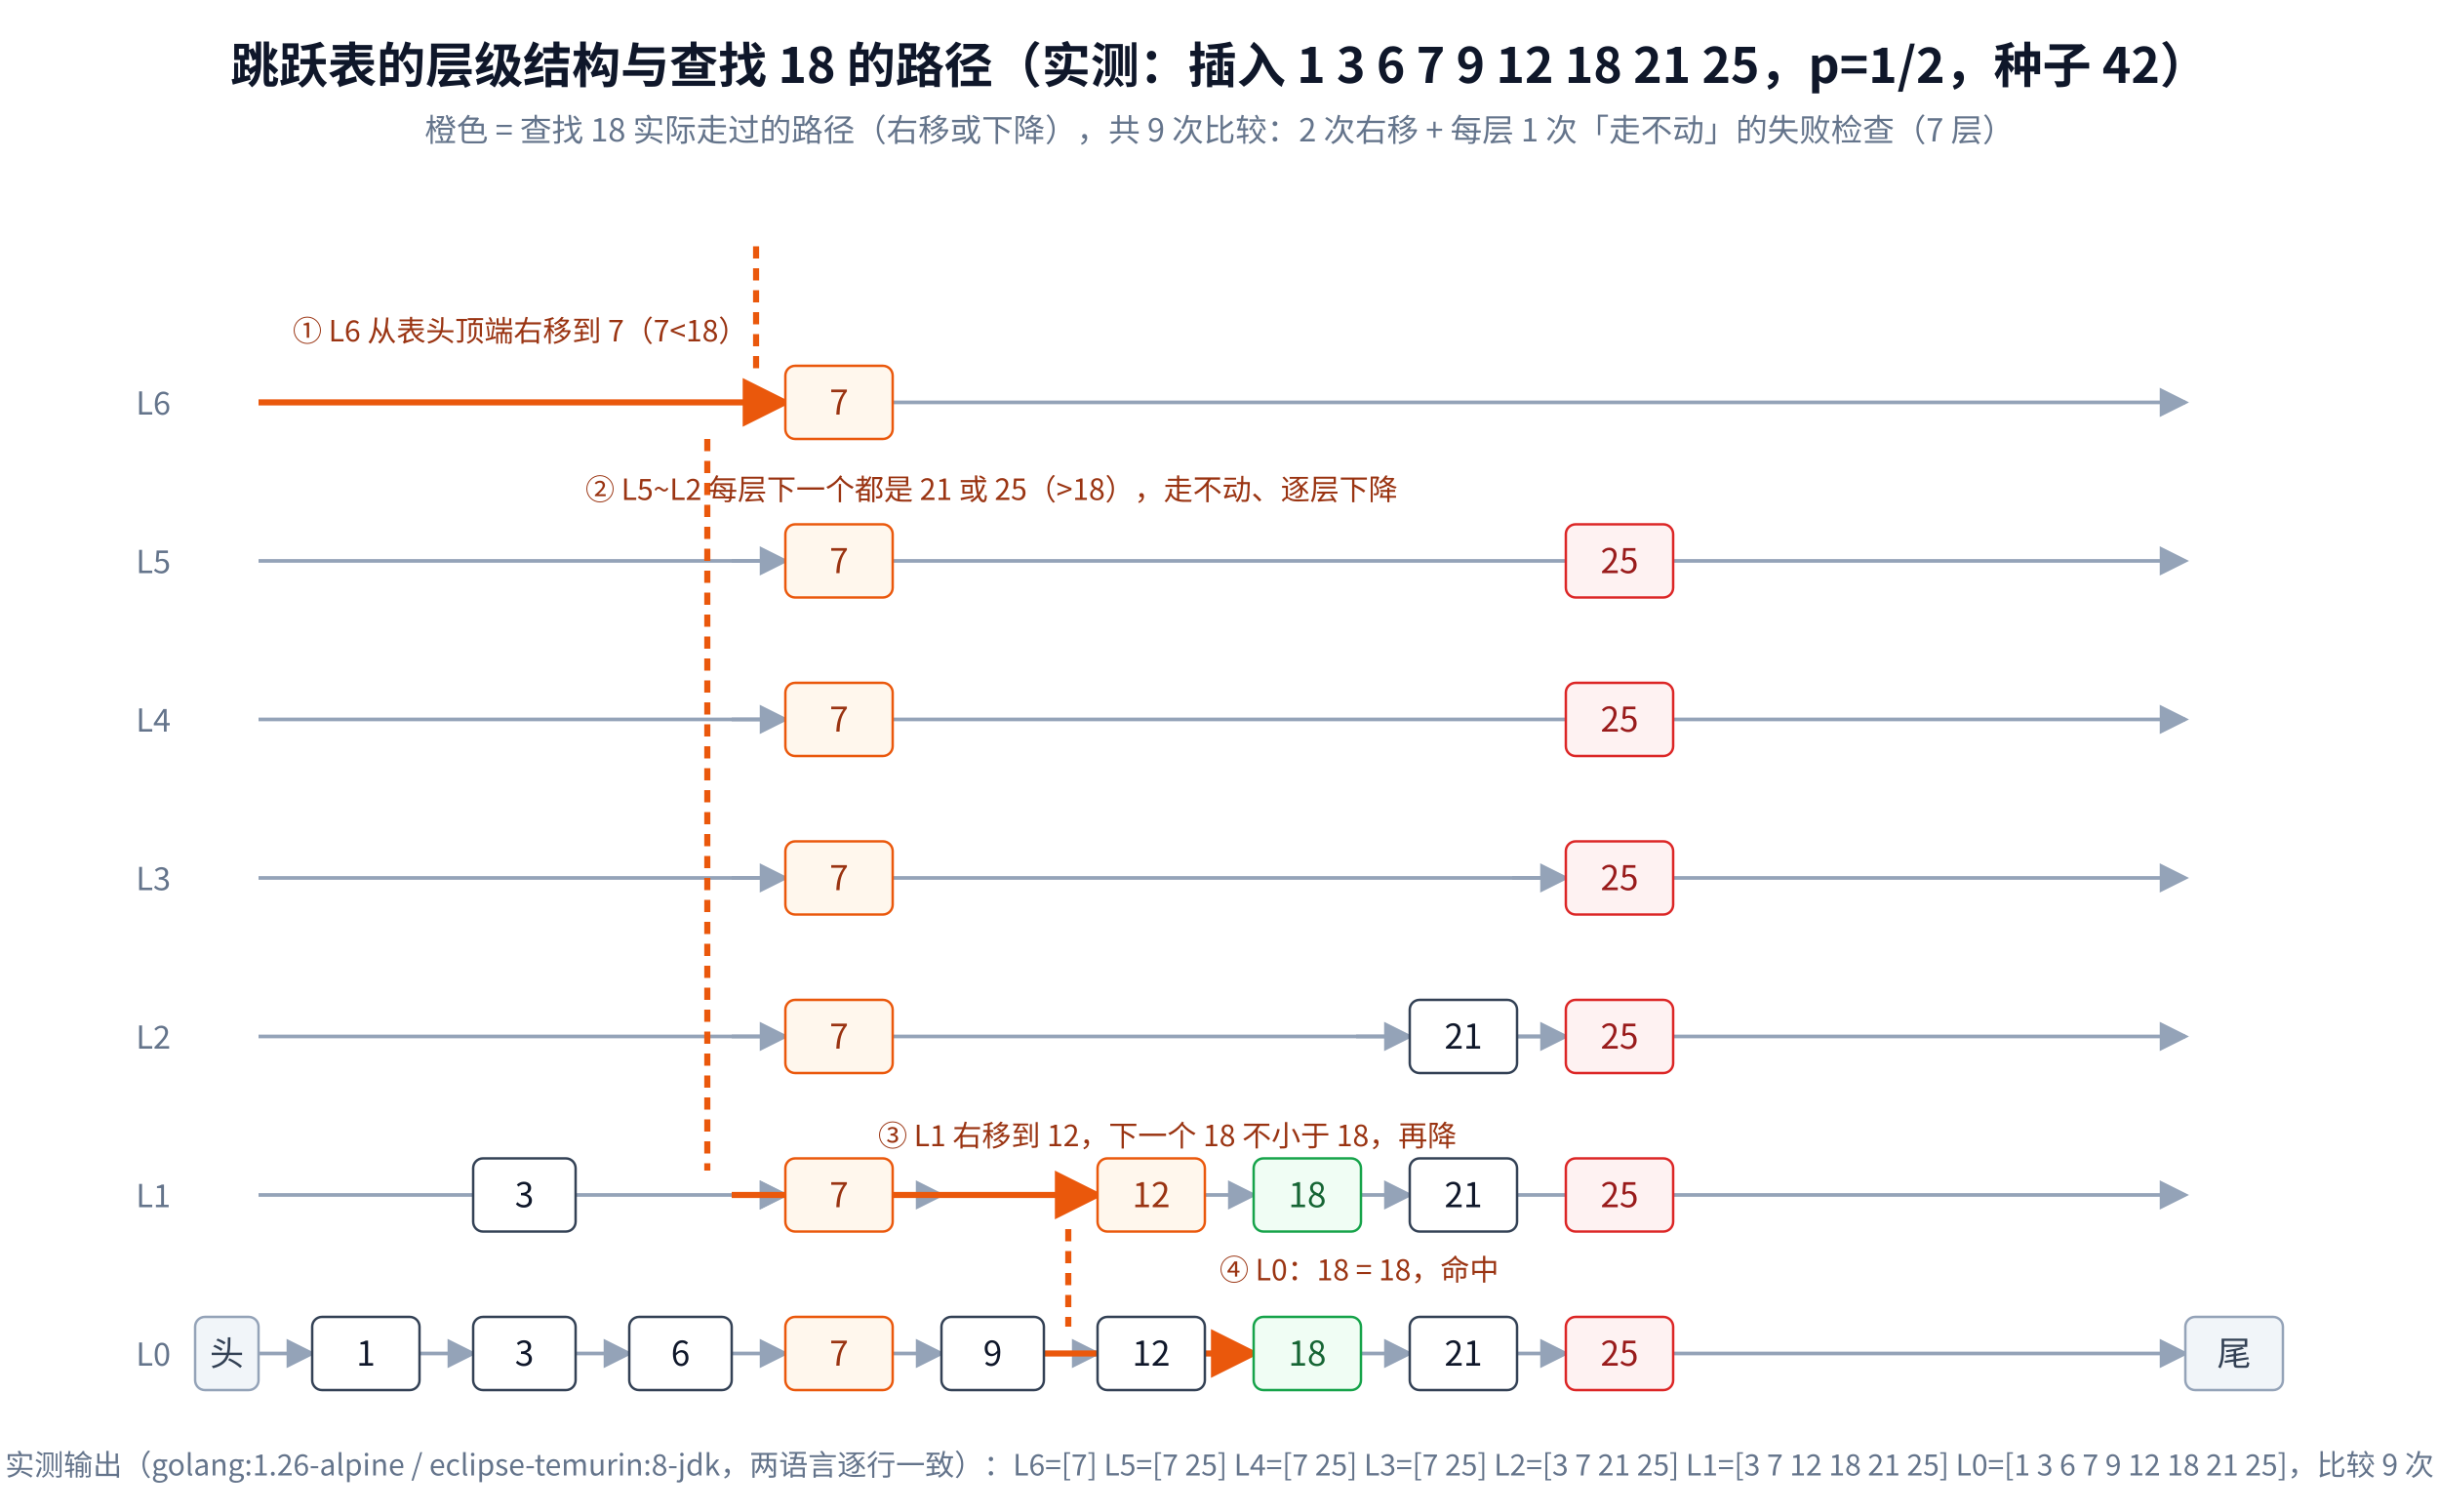
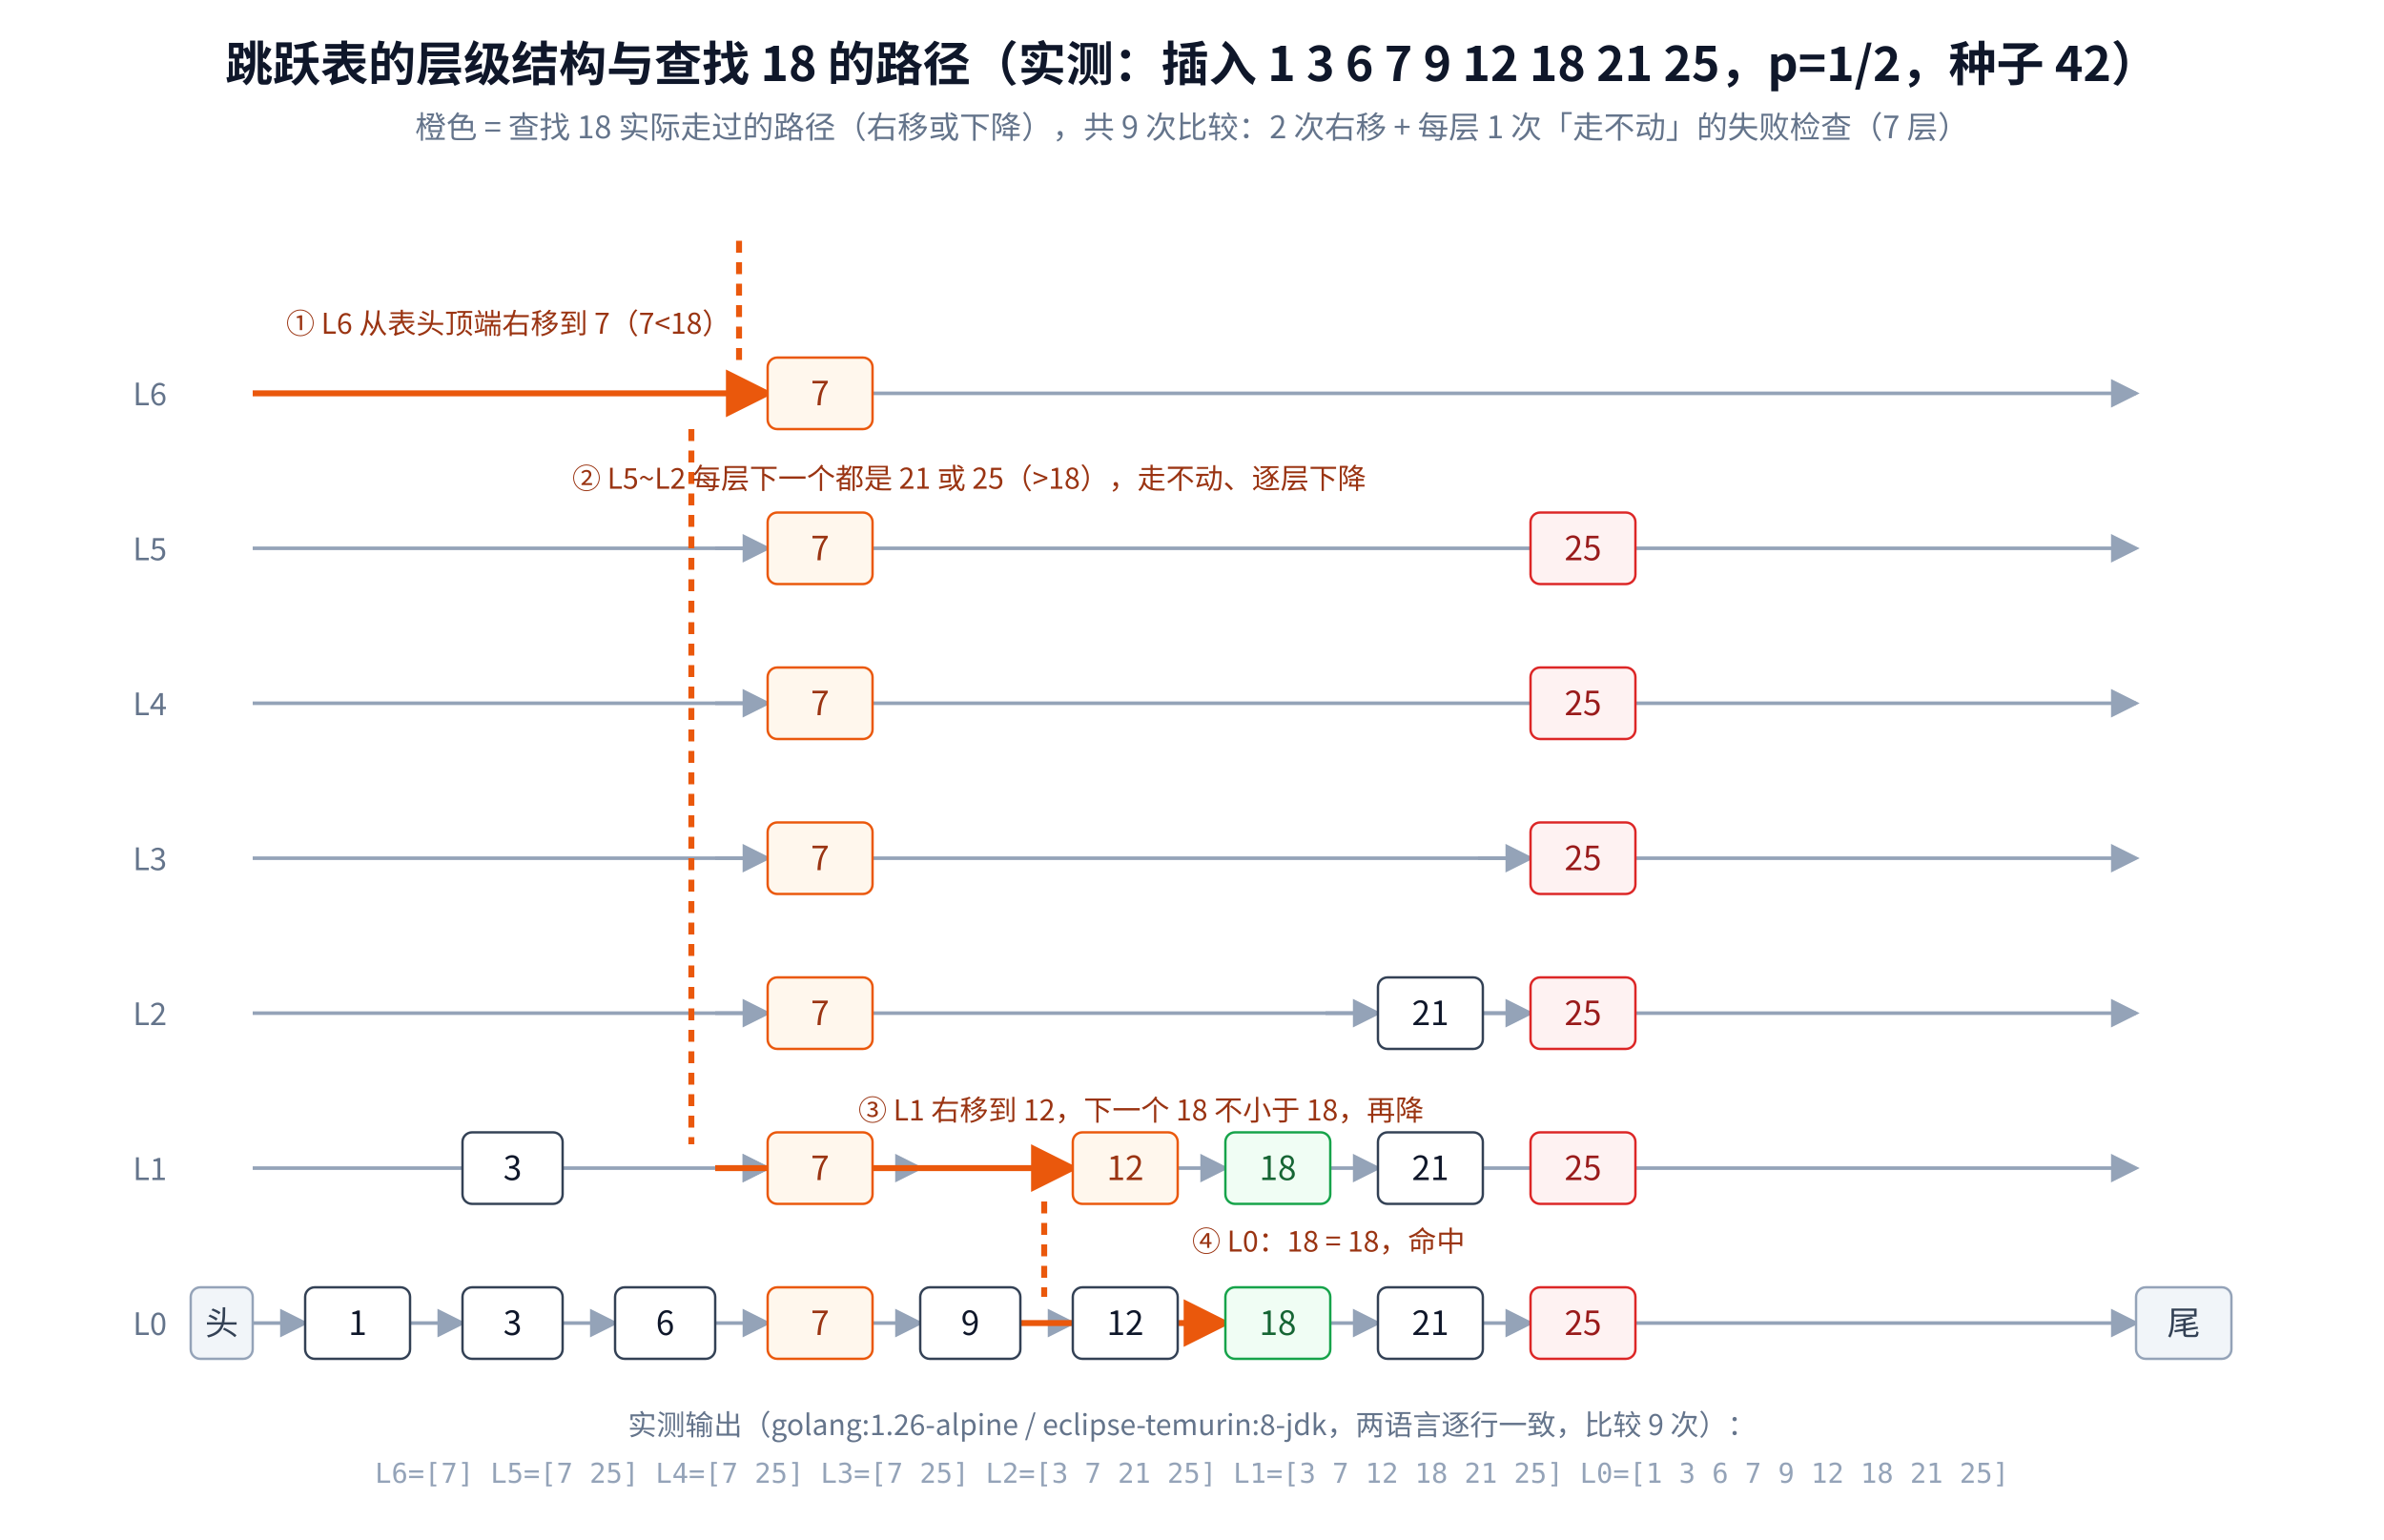
- <svg xmlns="http://www.w3.org/2000/svg" viewBox="0 0 1000 620" width="1000" height="620" font-family="Microsoft YaHei, PingFang SC, Noto Sans CJK SC, sans-serif">
-   <rect x="0" y="0" width="1000" height="620" fill="#ffffff" />
+ <svg xmlns="http://www.w3.org/2000/svg" viewBox="0 0 1000 646" width="1000" height="646" font-family="Microsoft YaHei, PingFang SC, Noto Sans CJK SC, sans-serif">
+   <rect x="0" y="0" width="1000" height="646" fill="#ffffff" />
  <text x="500" y="34" text-anchor="middle" font-size="20" font-weight="bold" fill="#0f172a">跳跃表的层级结构与查找 18 的路径（实测：插入 1 3 6 7 9 12 18 21 25，p=1/2，种子 42）</text>
  <text x="500" y="58" text-anchor="middle" font-size="13" fill="#64748b">橙色 = 查找 18 实际走过的路径（右移或下降），共 9 次比较：2 次右移 + 每层 1 次「走不动」的失败检查（7 层）</text>
  <defs>
    <marker id="arrG" markerWidth="8" markerHeight="8" refX="7" refY="4" orient="auto">
      <path d="M0,0 L8,4 L0,8 z" fill="#94a3b8" />
    </marker>
    <marker id="arrO" markerWidth="8" markerHeight="8" refX="7" refY="4" orient="auto">
      <path d="M0,0 L8,4 L0,8 z" fill="#ea580c" />
    </marker>
  </defs>
  <g stroke="#94a3b8" stroke-width="1.5" fill="none">
    <line x1="106" y1="555" x2="128" y2="555" marker-end="url(#arrG)" />
    <line x1="172" y1="555" x2="194" y2="555" marker-end="url(#arrG)" />
    <line x1="236" y1="555" x2="258" y2="555" marker-end="url(#arrG)" />
    <line x1="300" y1="555" x2="322" y2="555" marker-end="url(#arrG)" />
    <line x1="364" y1="555" x2="386" y2="555" marker-end="url(#arrG)" />
    <line x1="428" y1="555" x2="450" y2="555" marker-end="url(#arrG)" />
    <line x1="492" y1="555" x2="514" y2="555" marker-end="url(#arrG)" />
    <line x1="556" y1="555" x2="578" y2="555" marker-end="url(#arrG)" />
    <line x1="620" y1="555" x2="642" y2="555" marker-end="url(#arrG)" />
    <line x1="684" y1="555" x2="896" y2="555" marker-end="url(#arrG)" />
  </g>
  <g stroke="#94a3b8" stroke-width="1.5" fill="none">
    <line x1="300" y1="490" x2="322" y2="490" marker-end="url(#arrG)" />
    <line x1="364" y1="490" x2="386" y2="490" marker-end="url(#arrG)" />
    <line x1="428" y1="490" x2="450" y2="490" marker-end="url(#arrG)" />
    <line x1="492" y1="490" x2="514" y2="490" marker-end="url(#arrG)" />
    <line x1="556" y1="490" x2="578" y2="490" marker-end="url(#arrG)" />
    <line x1="620" y1="490" x2="896" y2="490" marker-end="url(#arrG)" />
    <line x1="106" y1="490" x2="322" y2="490" marker-end="url(#arrG)" />
  </g>
  <g stroke="#94a3b8" stroke-width="1.5" fill="none">
    <line x1="106" y1="425" x2="322" y2="425" marker-end="url(#arrG)" />
    <line x1="300" y1="425" x2="578" y2="425" marker-end="url(#arrG)" />
    <line x1="556" y1="425" x2="642" y2="425" marker-end="url(#arrG)" />
    <line x1="620" y1="425" x2="896" y2="425" marker-end="url(#arrG)" />
  </g>
  <g stroke="#94a3b8" stroke-width="1.5" fill="none">
    <line x1="106" y1="360" x2="322" y2="360" marker-end="url(#arrG)" />
    <line x1="300" y1="360" x2="642" y2="360" marker-end="url(#arrG)" />
    <line x1="620" y1="360" x2="896" y2="360" marker-end="url(#arrG)" />
  </g>
  <g stroke="#94a3b8" stroke-width="1.5" fill="none">
    <line x1="106" y1="295" x2="322" y2="295" marker-end="url(#arrG)" />
    <line x1="300" y1="295" x2="896" y2="295" marker-end="url(#arrG)" />
  </g>
  <g stroke="#94a3b8" stroke-width="1.5" fill="none">
    <line x1="106" y1="230" x2="322" y2="230" marker-end="url(#arrG)" />
    <line x1="300" y1="230" x2="896" y2="230" marker-end="url(#arrG)" />
  </g>
  <g stroke="#94a3b8" stroke-width="1.5" fill="none">
    <line x1="106" y1="165" x2="322" y2="165" marker-end="url(#arrG)" />
    <line x1="300" y1="165" x2="896" y2="165" marker-end="url(#arrG)" />
  </g>
  <g stroke="#ea580c" stroke-width="2.5" fill="none">
    <line x1="106" y1="165" x2="322" y2="165" marker-end="url(#arrO)" />
    <line x1="310" y1="151" x2="310" y2="100" stroke-dasharray="5,4" />
    <line x1="290" y1="180" x2="290" y2="480" stroke-dasharray="5,4" />
    <line x1="300" y1="490" x2="450" y2="490" marker-end="url(#arrO)" />
    <line x1="438" y1="504" x2="438" y2="544" stroke-dasharray="5,4" />
    <line x1="428" y1="555" x2="514" y2="555" marker-end="url(#arrO)" />
  </g>
  <g font-size="13" fill="#64748b" text-anchor="end">
    <text x="70" y="170">L6</text>
    <text x="70" y="235">L5</text>
    <text x="70" y="300">L4</text>
    <text x="70" y="365">L3</text>
    <text x="70" y="430">L2</text>
    <text x="70" y="495">L1</text>
    <text x="70" y="560">L0</text>
  </g>
  <g font-size="14" text-anchor="middle">
    <rect x="80" y="540" width="26" height="30" rx="4" fill="#f1f5f9" stroke="#94a3b8" />
    <text x="93" y="560" fill="#334155">头</text>
    <rect x="896" y="540" width="40" height="30" rx="4" fill="#f1f5f9" stroke="#94a3b8" />
    <text x="916" y="560" fill="#334155">尾</text>
    <rect x="128" y="540" width="44" height="30" rx="4" fill="#ffffff" stroke="#334155" />
    <text x="150" y="560" fill="#0f172a">1</text>
    <rect x="194" y="475" width="42" height="30" rx="4" fill="#ffffff" stroke="#334155" />
    <text x="215" y="495" fill="#0f172a">3</text>
    <rect x="194" y="540" width="42" height="30" rx="4" fill="#ffffff" stroke="#334155" />
    <text x="215" y="560" fill="#0f172a">3</text>
    <rect x="258" y="540" width="42" height="30" rx="4" fill="#ffffff" stroke="#334155" />
    <text x="279" y="560" fill="#0f172a">6</text>
    <rect x="322" y="150" width="44" height="30" rx="4" fill="#fff7ed" stroke="#ea580c" />
    <text x="344" y="170" fill="#9a3412">7</text>
    <rect x="322" y="215" width="44" height="30" rx="4" fill="#fff7ed" stroke="#ea580c" />
    <text x="344" y="235" fill="#9a3412">7</text>
    <rect x="322" y="280" width="44" height="30" rx="4" fill="#fff7ed" stroke="#ea580c" />
    <text x="344" y="300" fill="#9a3412">7</text>
    <rect x="322" y="345" width="44" height="30" rx="4" fill="#fff7ed" stroke="#ea580c" />
    <text x="344" y="365" fill="#9a3412">7</text>
    <rect x="322" y="410" width="44" height="30" rx="4" fill="#fff7ed" stroke="#ea580c" />
    <text x="344" y="430" fill="#9a3412">7</text>
    <rect x="322" y="475" width="44" height="30" rx="4" fill="#fff7ed" stroke="#ea580c" />
    <text x="344" y="495" fill="#9a3412">7</text>
    <rect x="322" y="540" width="44" height="30" rx="4" fill="#fff7ed" stroke="#ea580c" />
    <text x="344" y="560" fill="#9a3412">7</text>
    <rect x="386" y="540" width="42" height="30" rx="4" fill="#ffffff" stroke="#334155" />
    <text x="407" y="560" fill="#0f172a">9</text>
    <rect x="450" y="475" width="44" height="30" rx="4" fill="#fff7ed" stroke="#ea580c" />
    <text x="472" y="495" fill="#9a3412">12</text>
    <rect x="450" y="540" width="44" height="30" rx="4" fill="#ffffff" stroke="#334155" />
    <text x="472" y="560" fill="#0f172a">12</text>
    <rect x="514" y="475" width="44" height="30" rx="4" fill="#f0fdf4" stroke="#16a34a" />
    <text x="536" y="495" fill="#166534">18</text>
    <rect x="514" y="540" width="44" height="30" rx="4" fill="#f0fdf4" stroke="#16a34a" />
    <text x="536" y="560" fill="#166534">18</text>
    <rect x="578" y="410" width="44" height="30" rx="4" fill="#ffffff" stroke="#334155" />
    <text x="600" y="430" fill="#0f172a">21</text>
    <rect x="578" y="475" width="44" height="30" rx="4" fill="#ffffff" stroke="#334155" />
    <text x="600" y="495" fill="#0f172a">21</text>
    <rect x="578" y="540" width="44" height="30" rx="4" fill="#ffffff" stroke="#334155" />
    <text x="600" y="560" fill="#0f172a">21</text>
    <rect x="642" y="215" width="44" height="30" rx="4" fill="#fef2f2" stroke="#dc2626" />
    <text x="664" y="235" fill="#991b1b">25</text>
    <rect x="642" y="280" width="44" height="30" rx="4" fill="#fef2f2" stroke="#dc2626" />
    <text x="664" y="300" fill="#991b1b">25</text>
    <rect x="642" y="345" width="44" height="30" rx="4" fill="#fef2f2" stroke="#dc2626" />
    <text x="664" y="365" fill="#991b1b">25</text>
    <rect x="642" y="410" width="44" height="30" rx="4" fill="#fef2f2" stroke="#dc2626" />
    <text x="664" y="430" fill="#991b1b">25</text>
    <rect x="642" y="475" width="44" height="30" rx="4" fill="#fef2f2" stroke="#dc2626" />
    <text x="664" y="495" fill="#991b1b">25</text>
    <rect x="642" y="540" width="44" height="30" rx="4" fill="#fef2f2" stroke="#dc2626" />
    <text x="664" y="560" fill="#991b1b">25</text>
  </g>
  <g font-size="12" fill="#9a3412">
    <text x="120" y="140">① L6 从表头顶端右移到 7（7&lt;18）</text>
    <text x="240" y="205">② L5~L2 每层下一个都是 21 或 25（&gt;18），走不动、逐层下降</text>
    <text x="360" y="470">③ L1 右移到 12，下一个 18 不小于 18，再降</text>
    <text x="500" y="525">④ L0：18 = 18，命中</text>
  </g>
-   <text x="500" y="605" text-anchor="middle" font-size="12" fill="#64748b">实测输出（golang:1.26-alpine / eclipse-temurin:8-jdk，两语言逐行一致）：L6=[7] L5=[7 25] L4=[7 25] L3=[7 25] L2=[3 7 21 25] L1=[3 7 12 18 21 25] L0=[1 3 6 7 9 12 18 21 25]，比较 9 次</text>
+   <text x="500" y="602" text-anchor="middle" font-size="12" fill="#64748b">实测输出（golang:1.26-alpine / eclipse-temurin:8-jdk，两语言逐行一致，比较 9 次）：</text>
+   <text x="500" y="622" text-anchor="middle" font-size="11.5" fill="#94a3b8" font-family="Consolas, Menlo, monospace">L6=[7]  L5=[7 25]  L4=[7 25]  L3=[7 25]  L2=[3 7 21 25]  L1=[3 7 12 18 21 25]  L0=[1 3 6 7 9 12 18 21 25]</text>
</svg>
